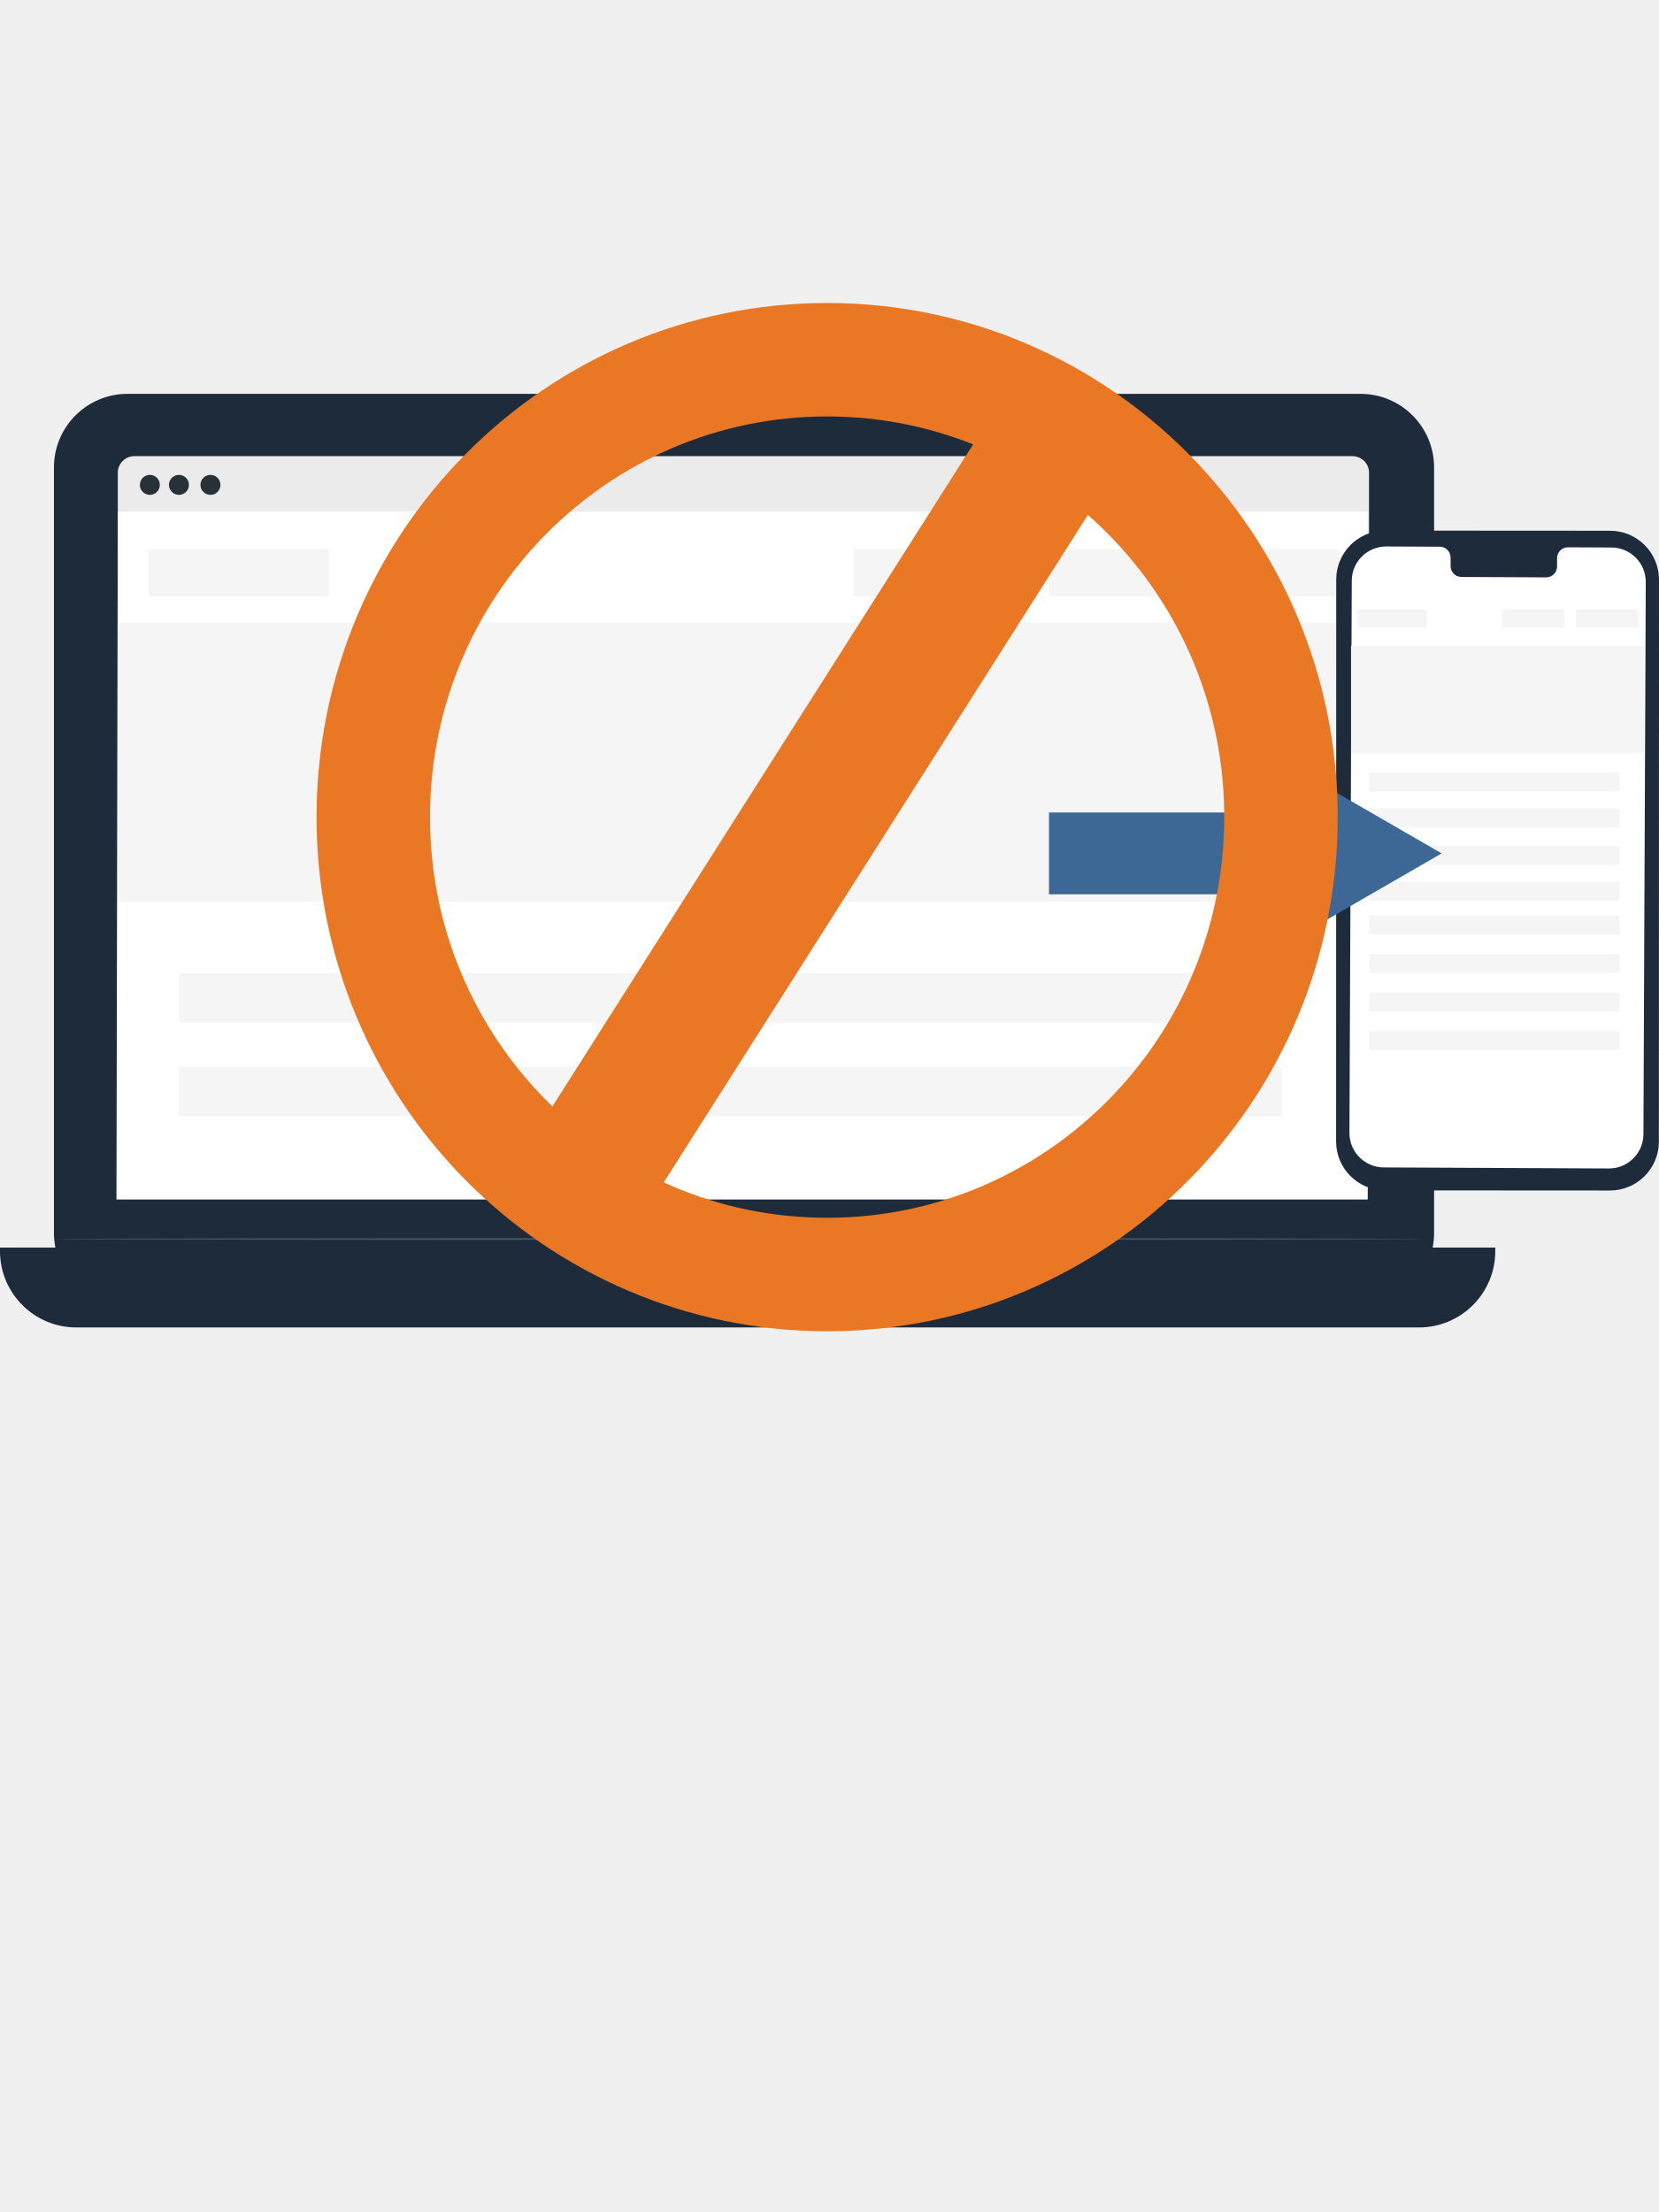
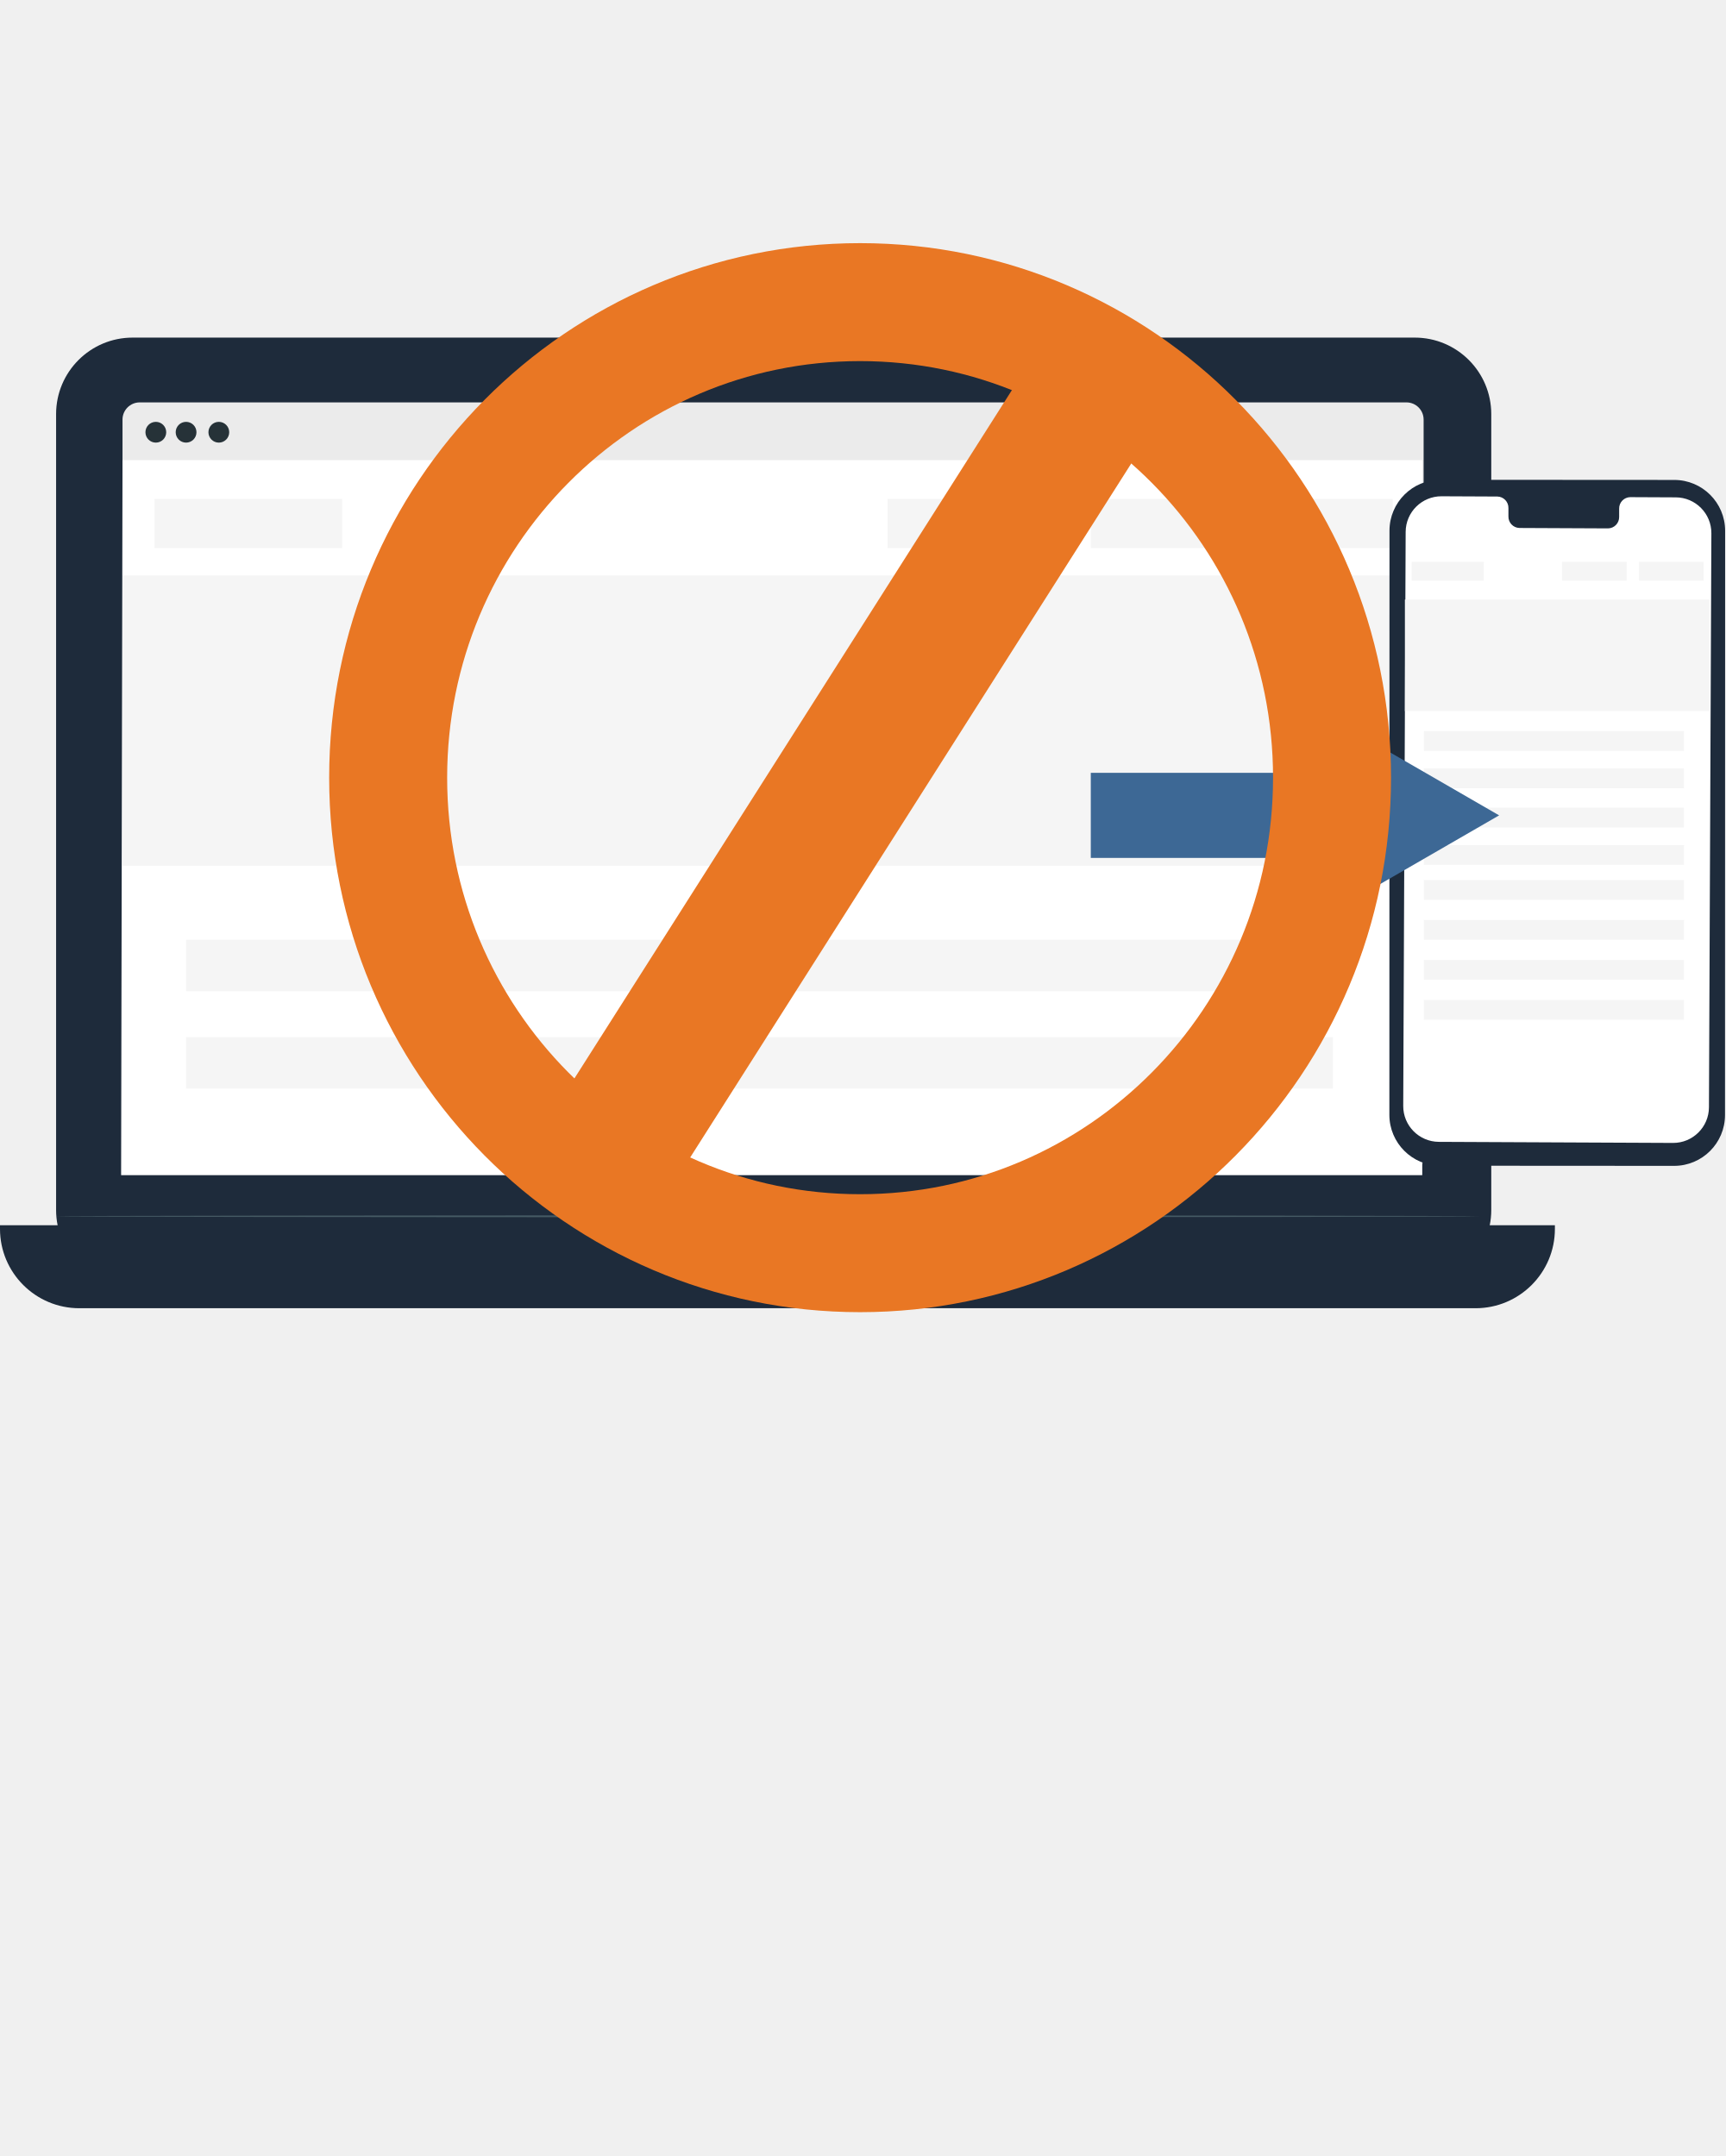
- <svg xmlns="http://www.w3.org/2000/svg" id="Component_180_1" data-name="Component 180 – 1" width="90" height="120" viewBox="0 0 233.946 226.475">
+ <svg xmlns="http://www.w3.org/2000/svg" id="Component_180_1" data-name="Component 180 – 1" width="120" height="150" viewBox="0 0 233.946 226.475">
  <defs>
    <clipPath id="clip-path">
      <rect id="Rectangle_490" data-name="Rectangle 490" width="233.946" height="131.652" fill="none" />
    </clipPath>
  </defs>
  <g id="Group_1471" data-name="Group 1471" transform="translate(-524.527 -678)">
    <g id="Group_1205" data-name="Group 1205" transform="translate(524.527 690.813)">
      <g id="Group_1203" data-name="Group 1203" transform="translate(0 0)" clip-path="url(#clip-path)">
        <path id="Path_3522" data-name="Path 3522" d="M194.921,128.7H21.055a10.379,10.379,0,0,1-10.379-10.38V10.378A10.378,10.378,0,0,1,21.055,0H194.921A10.378,10.378,0,0,1,205.3,10.378V118.323a10.379,10.379,0,0,1-10.379,10.38" transform="translate(-3.069)" fill="#1e2b3b" />
        <path id="Path_3523" data-name="Path 3523" d="M200.1,180.232H10.76A10.76,10.76,0,0,1,0,169.472v-.5H210.86v.5a10.76,10.76,0,0,1-10.76,10.76" transform="translate(0 -48.58)" fill="#1e2b3b" />
        <rect id="Rectangle_470" data-name="Rectangle 470" width="183.631" height="108.688" transform="translate(12.831 5.114)" fill="#1e2b3b" />
        <path id="Path_3524" data-name="Path 3524" d="M120.327,167.277l2.616,4.162h36.819l2.43-4.162Z" transform="translate(-34.595 -48.093)" fill="#4d6892" />
        <path id="Path_3525" data-name="Path 3525" d="M197.429,117H25.649a2.332,2.332,0,0,1-2.333-2.332v-100a2.333,2.333,0,0,1,2.332-2.333H197.429a2.332,2.332,0,0,1,2.331,2.333v100A2.332,2.332,0,0,1,197.429,117" transform="translate(-6.703 -3.548)" fill="#ebebeb" />
        <path id="Path_3526" data-name="Path 3526" d="M199.5,120.31H23.051l.189-96.992H199.5Z" transform="translate(-6.627 -6.704)" fill="#fff" />
        <path id="Path_3527" data-name="Path 3527" d="M42.49,17.445a1.409,1.409,0,1,1-1.409-1.409,1.409,1.409,0,0,1,1.409,1.409" transform="translate(-11.406 -4.61)" fill="#263238" />
        <path id="Path_3528" data-name="Path 3528" d="M30.5,17.445a1.409,1.409,0,1,1-1.409-1.409A1.409,1.409,0,0,1,30.5,17.445" transform="translate(-7.959 -4.61)" fill="#263238" />
        <path id="Path_3529" data-name="Path 3529" d="M36.257,17.445a1.409,1.409,0,1,1-1.409-1.409,1.409,1.409,0,0,1,1.409,1.409" transform="translate(-9.614 -4.61)" fill="#263238" />
        <path id="Path_3530" data-name="Path 3530" d="M203.627,167.225c0,.07-43.2.126-96.471.126-53.292,0-96.48-.056-96.48-.126s43.188-.126,96.48-.126c53.274,0,96.471.056,96.471.126" transform="translate(-3.069 -48.042)" fill="#455a64" />
        <rect id="Rectangle_471" data-name="Rectangle 471" width="176.444" height="39.387" transform="translate(16.613 32.25)" fill="#f5f5f5" />
        <rect id="Rectangle_472" data-name="Rectangle 472" width="25.463" height="6.665" transform="translate(20.945 21.878)" fill="#f5f5f5" />
        <rect id="Rectangle_473" data-name="Rectangle 473" width="13.943" height="6.665" transform="translate(174.927 21.878)" fill="#f5f5f5" />
        <rect id="Rectangle_474" data-name="Rectangle 474" width="22.816" height="6.665" transform="translate(147.922 21.878)" fill="#f5f5f5" />
        <rect id="Rectangle_475" data-name="Rectangle 475" width="22.816" height="6.665" transform="translate(120.361 21.878)" fill="#f5f5f5" />
        <rect id="Rectangle_476" data-name="Rectangle 476" width="155.511" height="6.982" transform="translate(25.234 94.88)" fill="#f5f5f5" />
        <rect id="Rectangle_477" data-name="Rectangle 477" width="155.511" height="6.982" transform="translate(25.234 81.674)" fill="#f5f5f5" />
        <path id="Path_3531" data-name="Path 3531" d="M303.047,120.124l-31.706-.019a6.9,6.9,0,0,1-6.9-6.888l.016-79.262a6.9,6.9,0,0,1,6.91-6.886l31.706.019a6.9,6.9,0,0,1,6.9,6.888l-.016,79.262a6.9,6.9,0,0,1-6.911,6.886" transform="translate(-76.028 -7.783)" fill="#1e2b3b" />
        <path id="Path_3532" data-name="Path 3532" d="M304.025,30.354l-6.169-.029a1.532,1.532,0,0,0-1.5,1.559l0,1.119a1.533,1.533,0,0,1-1.5,1.559l-12.024-.056a1.534,1.534,0,0,1-1.491-1.573l0-1.119a1.534,1.534,0,0,0-1.491-1.573l-2.17-.01-5.4-.025a4.853,4.853,0,0,0-4.876,4.834l-.329,77.855a4.853,4.853,0,0,0,4.831,4.874l31.752.147a4.854,4.854,0,0,0,4.876-4.834l.329-77.855a4.854,4.854,0,0,0-4.831-4.874" transform="translate(-76.783 -8.685)" fill="#fff" />
        <rect id="Rectangle_478" data-name="Rectangle 478" width="41.319" height="15.127" transform="translate(190.519 35.529)" fill="#f5f5f5" />
        <rect id="Rectangle_479" data-name="Rectangle 479" width="9.78" height="2.56" transform="translate(191.438 30.408)" fill="#f5f5f5" />
        <rect id="Rectangle_480" data-name="Rectangle 480" width="8.763" height="2.56" transform="translate(222.26 30.408)" fill="#f5f5f5" />
        <rect id="Rectangle_481" data-name="Rectangle 481" width="8.763" height="2.56" transform="translate(211.832 30.408)" fill="#f5f5f5" />
        <rect id="Rectangle_482" data-name="Rectangle 482" width="35.278" height="2.681" transform="translate(193.086 58.446)" fill="#f5f5f5" />
        <rect id="Rectangle_483" data-name="Rectangle 483" width="35.278" height="2.681" transform="translate(193.086 53.374)" fill="#f5f5f5" />
        <rect id="Rectangle_484" data-name="Rectangle 484" width="35.278" height="2.681" transform="translate(193.086 68.831)" fill="#f5f5f5" />
        <rect id="Rectangle_485" data-name="Rectangle 485" width="35.278" height="2.681" transform="translate(193.086 73.575)" fill="#f5f5f5" />
        <rect id="Rectangle_486" data-name="Rectangle 486" width="35.278" height="2.681" transform="translate(193.086 78.996)" fill="#f5f5f5" />
        <rect id="Rectangle_487" data-name="Rectangle 487" width="35.278" height="2.681" transform="translate(193.086 84.418)" fill="#f5f5f5" />
        <rect id="Rectangle_488" data-name="Rectangle 488" width="35.278" height="2.681" transform="translate(193.086 89.84)" fill="#f5f5f5" />
        <rect id="Rectangle_489" data-name="Rectangle 489" width="35.278" height="2.681" transform="translate(193.086 63.759)" fill="#f5f5f5" />
        <path id="Path_3533" data-name="Path 3533" d="M207.611,90.286h27.775v10.173l27.6-15.942-27.6-15.94V78.749H207.611Z" transform="translate(-59.689 -19.716)" fill="#3d6895" />
      </g>
    </g>
    <g id="Group_982" data-name="Group 982" transform="translate(569.625 678.411)">
      <g id="Ellipse_86" data-name="Ellipse 86" transform="translate(-0.46 -0.411)" fill="none" stroke="#e97724" stroke-width="16">
        <ellipse cx="72" cy="72.5" rx="72" ry="72.5" stroke="none" />
        <ellipse cx="72" cy="72.5" rx="64" ry="64.5" fill="none" />
      </g>
      <path id="Path_2807" data-name="Path 2807" d="M19310.3-1717.486l-67.916,106.876" transform="translate(-19204.436 1733.103)" fill="#e97724" stroke="#e97724" stroke-width="19" />
    </g>
  </g>
</svg>
